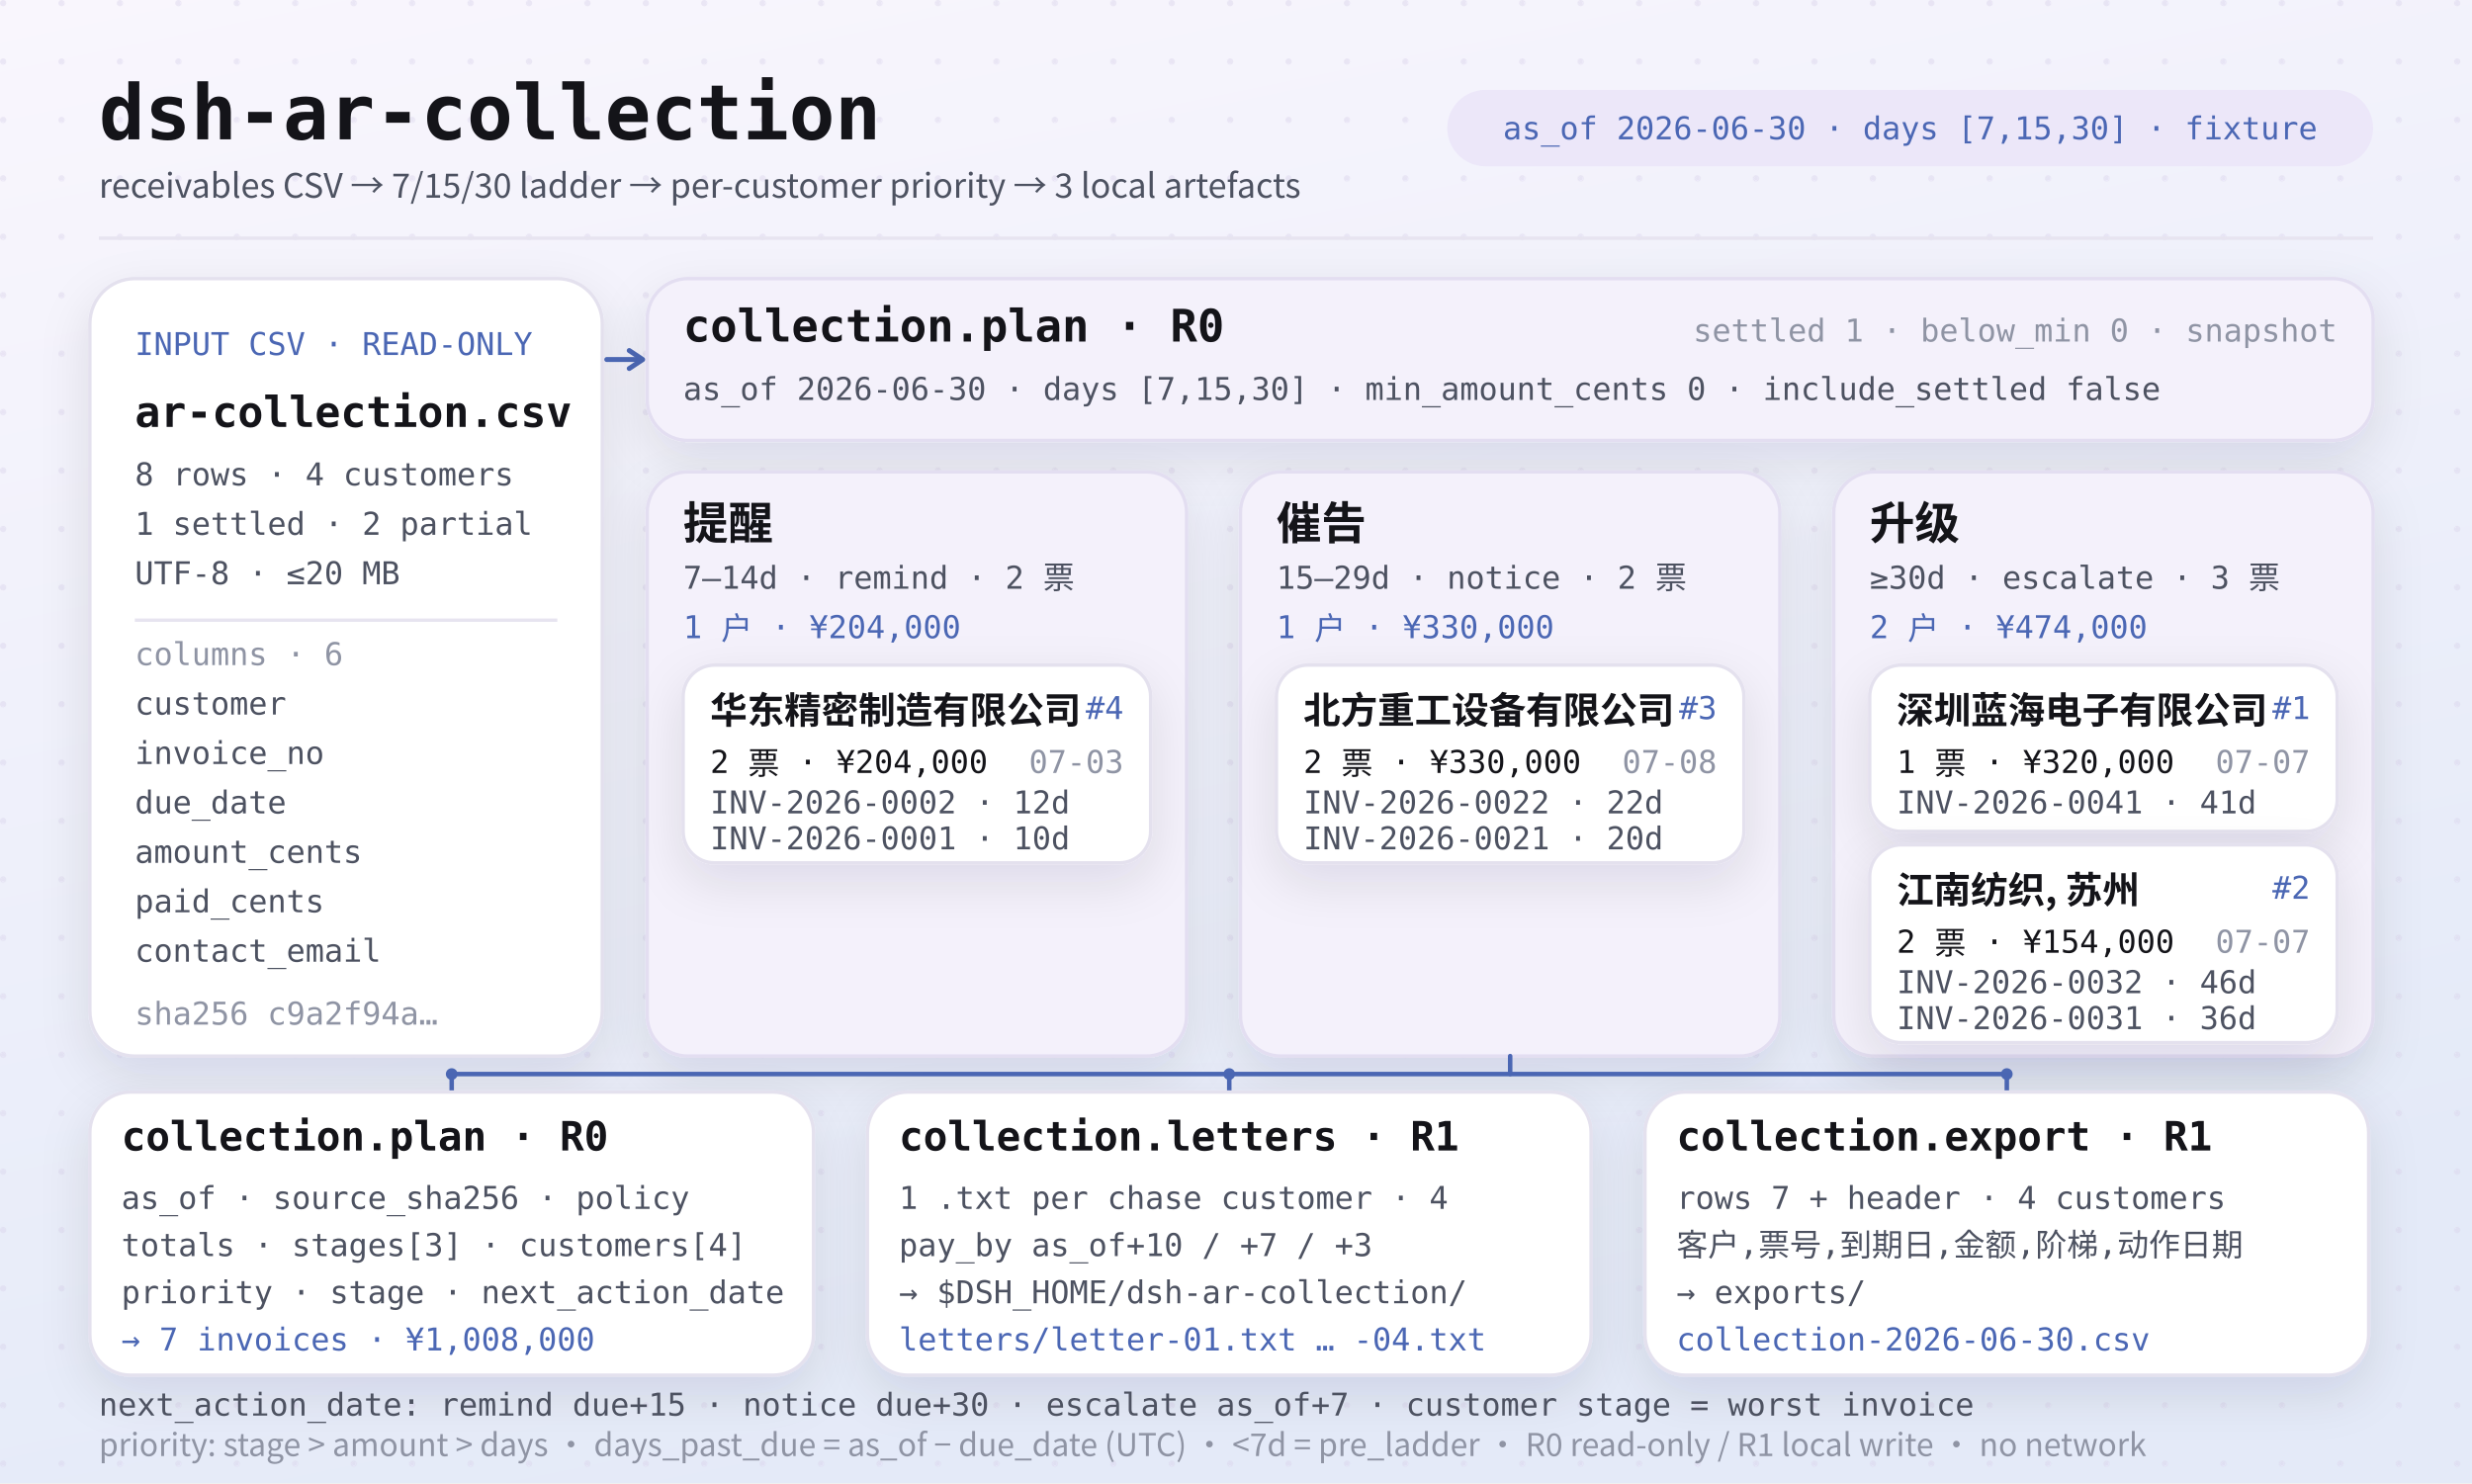
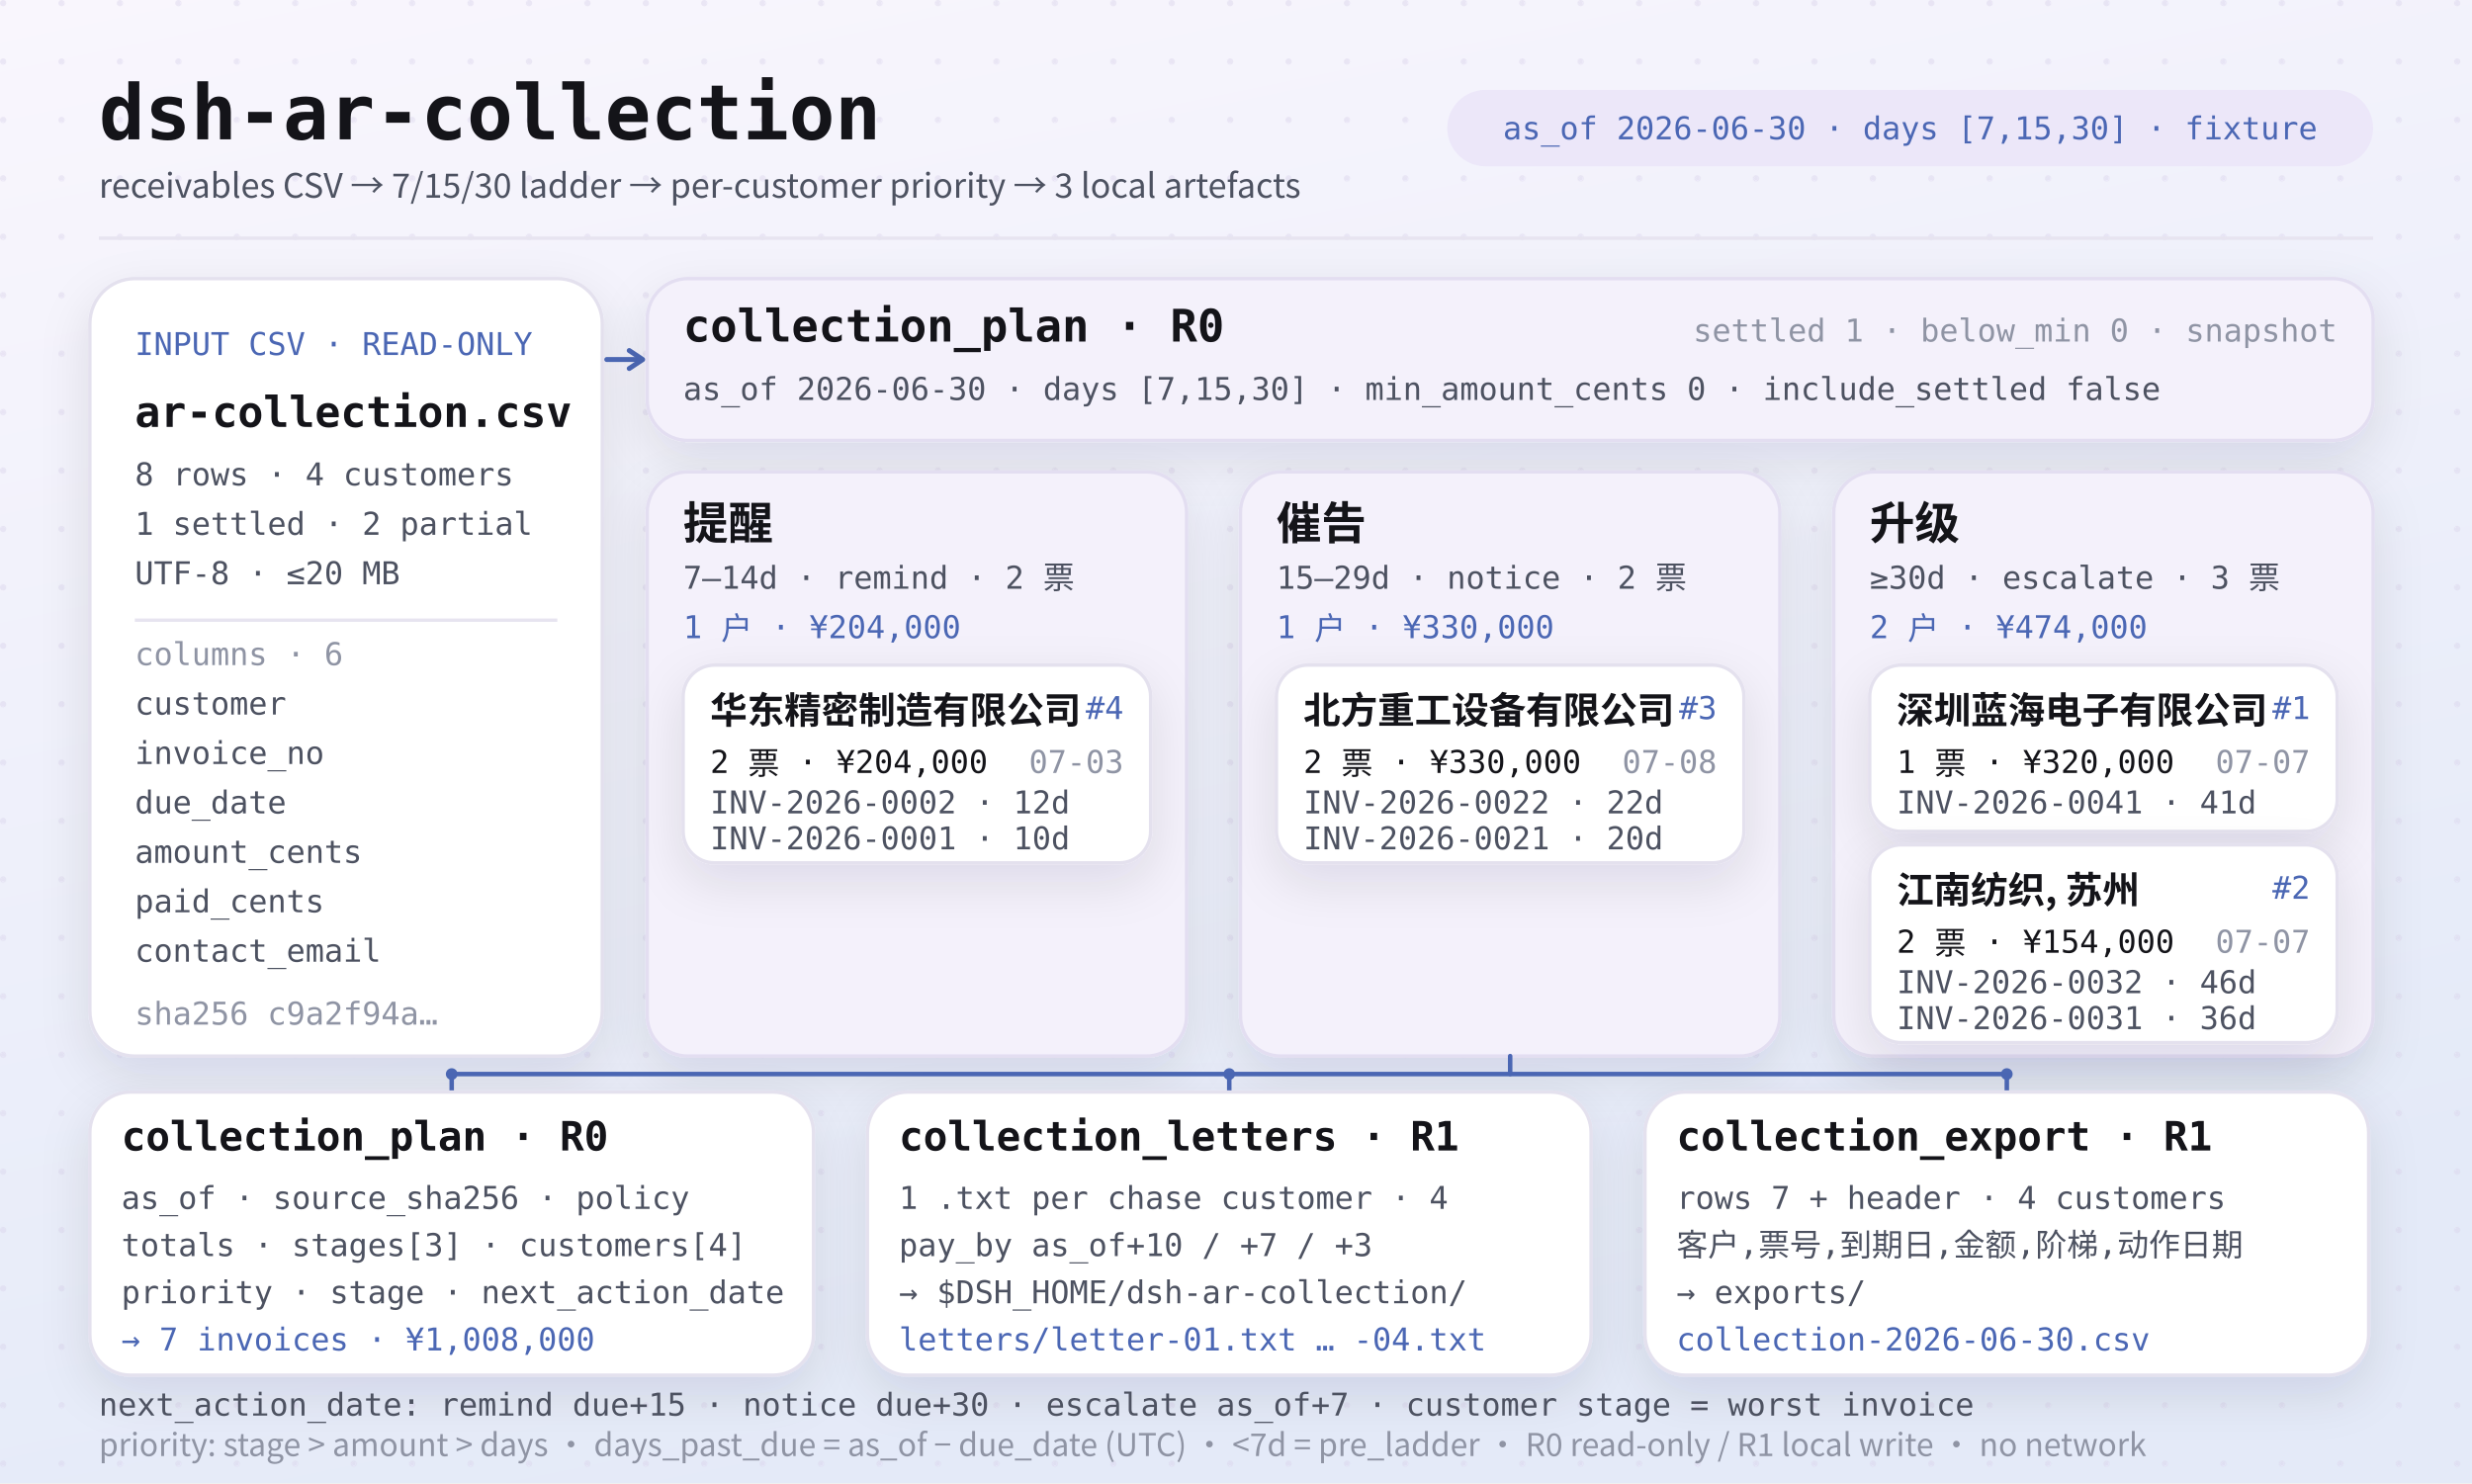
- <svg xmlns="http://www.w3.org/2000/svg" width="1100" height="660" viewBox="0 0 1100 660" role="img" aria-label="dsh-ar-collection structure: one read-only receivables CSV plus a policy feed collection.plan; the 7/15/30-day ladder places 7 overdue invoices into remind / notice / escalate columns and customers are ranked by stage, amount and days past due; three local artefacts follow - the plan report, 4 Chinese letter drafts and a 7-row collection-list CSV">
+ <svg xmlns="http://www.w3.org/2000/svg" width="1100" height="660" viewBox="0 0 1100 660" role="img" aria-label="dsh-ar-collection structure: one read-only receivables CSV plus a policy feed collection_plan; the 7/15/30-day ladder places 7 overdue invoices into remind / notice / escalate columns and customers are ranked by stage, amount and days past due; three local artefacts follow - the plan report, 4 Chinese letter drafts and a 7-row collection-list CSV">
  <defs>
    <linearGradient id="bg" x1="0" y1="0" x2="0.35" y2="1">
      <stop offset="0" stop-color="#f9f6fd" />
      <stop offset="1" stop-color="#e4eaf8" />
    </linearGradient>
    <filter id="soft" x="-30%" y="-30%" width="160%" height="180%">
      <feDropShadow dx="0" dy="8" stdDeviation="11" flood-color="#1b1735" flood-opacity="0.10" />
    </filter>
    <pattern id="dots" width="26" height="26" patternUnits="userSpaceOnUse">
      <circle cx="1.4" cy="1.4" r="1.4" fill="#d9d3ea" />
    </pattern>
  </defs>
  <rect width="1100" height="660" fill="url(#bg)" />
  <rect width="1100" height="660" fill="url(#dots)" opacity=".45" />
  <text x="44" y="62" fill="#141419" font-family="Consolas, ui-monospace, SFMono-Regular, Menlo, monospace" font-size="34" font-weight="700">dsh-ar-collection</text>
  <text x="44" y="88" fill="#4d5261" font-family="'Microsoft YaHei', 'PingFang SC', 'Noto Sans CJK SC', 'Segoe UI', system-ui, sans-serif" font-size="15">receivables CSV → 7/15/30 ladder → per-customer priority → 3 local artefacts</text>
  <rect x="644" y="40" width="412" height="34" rx="17" fill="#ece7f9" />
  <text x="850" y="62" fill="#4B67B4" font-family="Consolas, ui-monospace, SFMono-Regular, Menlo, monospace" font-size="14" text-anchor="middle">as_of 2026-06-30 · days [7,15,30] · fixture</text>
  <line x1="44" y1="106" x2="1056" y2="106" stroke="#e7e4f0" stroke-width="1.5" />
  <g filter="url(#soft)">
    <rect x="40" y="124" width="228" height="346" rx="20" fill="#ffffff" stroke="#e4e1ee" stroke-width="1.5" />
  </g>
  <text x="60" y="158" fill="#4B67B4" font-family="Consolas, ui-monospace, SFMono-Regular, Menlo, monospace" font-size="14">INPUT CSV · READ-ONLY</text>
  <text x="60" y="190" fill="#141419" font-family="Consolas, ui-monospace, SFMono-Regular, Menlo, monospace" font-size="19" font-weight="700">ar-collection.csv</text>
  <text x="60" y="216" fill="#4d5261" font-family="Consolas, ui-monospace, SFMono-Regular, Menlo, monospace" font-size="14">8 rows · 4 customers</text>
  <text x="60" y="238" fill="#4d5261" font-family="Consolas, ui-monospace, SFMono-Regular, Menlo, monospace" font-size="14">1 settled · 2 partial</text>
  <text x="60" y="260" fill="#4d5261" font-family="Consolas, ui-monospace, SFMono-Regular, Menlo, monospace" font-size="14">UTF-8 · ≤20 MB</text>
  <line x1="60" y1="276" x2="248" y2="276" stroke="#e7e4f0" stroke-width="1.5" />
  <text x="60" y="296" fill="#8f94a4" font-family="Consolas, ui-monospace, SFMono-Regular, Menlo, monospace" font-size="14">columns · 6</text>
  <text x="60" y="318" fill="#4d5261" font-family="Consolas, ui-monospace, SFMono-Regular, Menlo, monospace" font-size="14">customer</text>
  <text x="60" y="340" fill="#4d5261" font-family="Consolas, ui-monospace, SFMono-Regular, Menlo, monospace" font-size="14">invoice_no</text>
  <text x="60" y="362" fill="#4d5261" font-family="Consolas, ui-monospace, SFMono-Regular, Menlo, monospace" font-size="14">due_date</text>
  <text x="60" y="384" fill="#4d5261" font-family="Consolas, ui-monospace, SFMono-Regular, Menlo, monospace" font-size="14">amount_cents</text>
  <text x="60" y="406" fill="#4d5261" font-family="Consolas, ui-monospace, SFMono-Regular, Menlo, monospace" font-size="14">paid_cents</text>
  <text x="60" y="428" fill="#4d5261" font-family="Consolas, ui-monospace, SFMono-Regular, Menlo, monospace" font-size="14">contact_email</text>
  <text x="60" y="456" fill="#8f94a4" font-family="Consolas, ui-monospace, SFMono-Regular, Menlo, monospace" font-size="14">sha256 c9a2f94a…</text>
  <path d="M270 160 H284" fill="none" stroke="#4B67B4" stroke-width="2.2" stroke-linecap="round" stroke-linejoin="round" />
  <path d="M280 156 L286 160 L280 164" fill="none" stroke="#4B67B4" stroke-width="2.2" stroke-linecap="round" stroke-linejoin="round" />
  <g filter="url(#soft)">
    <rect x="288" y="124" width="768" height="72" rx="18" fill="#f4f1fb" stroke="#e3def1" stroke-width="1.5" />
  </g>
-   <text x="304" y="152" fill="#141419" font-family="Consolas, ui-monospace, SFMono-Regular, Menlo, monospace" font-size="20" font-weight="700">collection.plan · R0</text>
+   <text x="304" y="152" fill="#141419" font-family="Consolas, ui-monospace, SFMono-Regular, Menlo, monospace" font-size="20" font-weight="700">collection_plan · R0</text>
  <text x="304" y="178" fill="#4d5261" font-family="Consolas, ui-monospace, SFMono-Regular, Menlo, monospace" font-size="14">as_of 2026-06-30 · days [7,15,30] · min_amount_cents 0 · include_settled false</text>
  <text x="1040" y="152" fill="#8f94a4" font-family="Consolas, ui-monospace, SFMono-Regular, Menlo, monospace" font-size="14" text-anchor="end">settled 1 · below_min 0 · snapshot</text>
  <g filter="url(#soft)">
    <rect x="288" y="210" width="240" height="260" rx="18" fill="#f4f1fb" stroke="#e3def1" stroke-width="1.5" />
  </g>
  <text x="304" y="240" fill="#141419" font-family="'Microsoft YaHei', 'PingFang SC', 'Noto Sans CJK SC', 'Segoe UI', system-ui, sans-serif" font-size="20" font-weight="700">提醒</text>
  <text x="304" y="262" fill="#4d5261" font-family="Consolas, ui-monospace, SFMono-Regular, Menlo, monospace" font-size="14">7–14d · remind · 2 票</text>
  <text x="304" y="284" fill="#4B67B4" font-family="Consolas, ui-monospace, SFMono-Regular, Menlo, monospace" font-size="14">1 户 · ¥204,000</text>
  <g filter="url(#soft)">
    <rect x="304" y="296" width="208" height="88" rx="14" fill="#ffffff" stroke="#e4e1ee" stroke-width="1.5" />
  </g>
  <text x="316" y="322" fill="#141419" font-family="'Microsoft YaHei', 'PingFang SC', 'Noto Sans CJK SC', 'Segoe UI', system-ui, sans-serif" font-size="16.5" font-weight="700">华东精密制造有限公司</text>
  <text x="500" y="320" fill="#4B67B4" font-family="Consolas, ui-monospace, SFMono-Regular, Menlo, monospace" font-size="14" text-anchor="end">#4</text>
  <text x="316" y="344" fill="#141419" font-family="Consolas, ui-monospace, SFMono-Regular, Menlo, monospace" font-size="14">2 票 · ¥204,000</text>
  <text x="500" y="344" fill="#8f94a4" font-family="Consolas, ui-monospace, SFMono-Regular, Menlo, monospace" font-size="14" text-anchor="end">07-03</text>
  <text x="316" y="362" fill="#4d5261" font-family="Consolas, ui-monospace, SFMono-Regular, Menlo, monospace" font-size="14">INV-2026-0002 · 12d</text>
  <text x="316" y="378" fill="#4d5261" font-family="Consolas, ui-monospace, SFMono-Regular, Menlo, monospace" font-size="14">INV-2026-0001 · 10d</text>
  <g filter="url(#soft)">
    <rect x="552" y="210" width="240" height="260" rx="18" fill="#f4f1fb" stroke="#e3def1" stroke-width="1.5" />
  </g>
  <text x="568" y="240" fill="#141419" font-family="'Microsoft YaHei', 'PingFang SC', 'Noto Sans CJK SC', 'Segoe UI', system-ui, sans-serif" font-size="20" font-weight="700">催告</text>
  <text x="568" y="262" fill="#4d5261" font-family="Consolas, ui-monospace, SFMono-Regular, Menlo, monospace" font-size="14">15–29d · notice · 2 票</text>
  <text x="568" y="284" fill="#4B67B4" font-family="Consolas, ui-monospace, SFMono-Regular, Menlo, monospace" font-size="14">1 户 · ¥330,000</text>
  <g filter="url(#soft)">
    <rect x="568" y="296" width="208" height="88" rx="14" fill="#ffffff" stroke="#e4e1ee" stroke-width="1.5" />
  </g>
  <text x="580" y="322" fill="#141419" font-family="'Microsoft YaHei', 'PingFang SC', 'Noto Sans CJK SC', 'Segoe UI', system-ui, sans-serif" font-size="16.5" font-weight="700">北方重工设备有限公司</text>
  <text x="764" y="320" fill="#4B67B4" font-family="Consolas, ui-monospace, SFMono-Regular, Menlo, monospace" font-size="14" text-anchor="end">#3</text>
  <text x="580" y="344" fill="#141419" font-family="Consolas, ui-monospace, SFMono-Regular, Menlo, monospace" font-size="14">2 票 · ¥330,000</text>
  <text x="764" y="344" fill="#8f94a4" font-family="Consolas, ui-monospace, SFMono-Regular, Menlo, monospace" font-size="14" text-anchor="end">07-08</text>
  <text x="580" y="362" fill="#4d5261" font-family="Consolas, ui-monospace, SFMono-Regular, Menlo, monospace" font-size="14">INV-2026-0022 · 22d</text>
  <text x="580" y="378" fill="#4d5261" font-family="Consolas, ui-monospace, SFMono-Regular, Menlo, monospace" font-size="14">INV-2026-0021 · 20d</text>
  <g filter="url(#soft)">
    <rect x="816" y="210" width="240" height="260" rx="18" fill="#f4f1fb" stroke="#e3def1" stroke-width="1.5" />
  </g>
  <text x="832" y="240" fill="#141419" font-family="'Microsoft YaHei', 'PingFang SC', 'Noto Sans CJK SC', 'Segoe UI', system-ui, sans-serif" font-size="20" font-weight="700">升级</text>
  <text x="832" y="262" fill="#4d5261" font-family="Consolas, ui-monospace, SFMono-Regular, Menlo, monospace" font-size="14">≥30d · escalate · 3 票</text>
  <text x="832" y="284" fill="#4B67B4" font-family="Consolas, ui-monospace, SFMono-Regular, Menlo, monospace" font-size="14">2 户 · ¥474,000</text>
  <g filter="url(#soft)">
    <rect x="832" y="296" width="208" height="74" rx="14" fill="#ffffff" stroke="#e4e1ee" stroke-width="1.5" />
  </g>
  <text x="844" y="322" fill="#141419" font-family="'Microsoft YaHei', 'PingFang SC', 'Noto Sans CJK SC', 'Segoe UI', system-ui, sans-serif" font-size="16.5" font-weight="700">深圳蓝海电子有限公司</text>
  <text x="1028" y="320" fill="#4B67B4" font-family="Consolas, ui-monospace, SFMono-Regular, Menlo, monospace" font-size="14" text-anchor="end">#1</text>
  <text x="844" y="344" fill="#141419" font-family="Consolas, ui-monospace, SFMono-Regular, Menlo, monospace" font-size="14">1 票 · ¥320,000</text>
  <text x="1028" y="344" fill="#8f94a4" font-family="Consolas, ui-monospace, SFMono-Regular, Menlo, monospace" font-size="14" text-anchor="end">07-07</text>
  <text x="844" y="362" fill="#4d5261" font-family="Consolas, ui-monospace, SFMono-Regular, Menlo, monospace" font-size="14">INV-2026-0041 · 41d</text>
  <g filter="url(#soft)">
    <rect x="832" y="376" width="208" height="88" rx="14" fill="#ffffff" stroke="#e4e1ee" stroke-width="1.5" />
  </g>
  <text x="844" y="402" fill="#141419" font-family="'Microsoft YaHei', 'PingFang SC', 'Noto Sans CJK SC', 'Segoe UI', system-ui, sans-serif" font-size="16.5" font-weight="700">江南纺织, 苏州</text>
  <text x="1028" y="400" fill="#4B67B4" font-family="Consolas, ui-monospace, SFMono-Regular, Menlo, monospace" font-size="14" text-anchor="end">#2</text>
  <text x="844" y="424" fill="#141419" font-family="Consolas, ui-monospace, SFMono-Regular, Menlo, monospace" font-size="14">2 票 · ¥154,000</text>
  <text x="1028" y="424" fill="#8f94a4" font-family="Consolas, ui-monospace, SFMono-Regular, Menlo, monospace" font-size="14" text-anchor="end">07-07</text>
  <text x="844" y="442" fill="#4d5261" font-family="Consolas, ui-monospace, SFMono-Regular, Menlo, monospace" font-size="14">INV-2026-0032 · 46d</text>
  <text x="844" y="458" fill="#4d5261" font-family="Consolas, ui-monospace, SFMono-Regular, Menlo, monospace" font-size="14">INV-2026-0031 · 36d</text>
  <path d="M672 470 V478" fill="none" stroke="#4B67B4" stroke-width="2" stroke-linecap="round" stroke-linejoin="round" />
  <path d="M201 478 H893" fill="none" stroke="#4B67B4" stroke-width="2" stroke-linecap="round" stroke-linejoin="round" />
  <path d="M201 478 V486" fill="none" stroke="#4B67B4" stroke-width="2" stroke-linecap="round" stroke-linejoin="round" />
  <path d="M547 478 V486" fill="none" stroke="#4B67B4" stroke-width="2" stroke-linecap="round" stroke-linejoin="round" />
  <path d="M893 478 V486" fill="none" stroke="#4B67B4" stroke-width="2" stroke-linecap="round" stroke-linejoin="round" />
  <circle cx="201" cy="478" r="2.6" fill="#4B67B4" />
  <circle cx="547" cy="478" r="2.6" fill="#4B67B4" />
  <circle cx="893" cy="478" r="2.6" fill="#4B67B4" />
  <g filter="url(#soft)">
    <rect x="40" y="486" width="322" height="126" rx="18" fill="#ffffff" stroke="#e4e1ee" stroke-width="1.5" />
  </g>
-   <text x="54" y="512" fill="#141419" font-family="Consolas, ui-monospace, SFMono-Regular, Menlo, monospace" font-size="18" font-weight="700">collection.plan · R0</text>
+   <text x="54" y="512" fill="#141419" font-family="Consolas, ui-monospace, SFMono-Regular, Menlo, monospace" font-size="18" font-weight="700">collection_plan · R0</text>
  <text x="54" y="538" fill="#4d5261" font-family="Consolas, ui-monospace, SFMono-Regular, Menlo, monospace" font-size="14">as_of · source_sha256 · policy</text>
  <text x="54" y="559" fill="#4d5261" font-family="Consolas, ui-monospace, SFMono-Regular, Menlo, monospace" font-size="14">totals · stages[3] · customers[4]</text>
  <text x="54" y="580" fill="#4d5261" font-family="Consolas, ui-monospace, SFMono-Regular, Menlo, monospace" font-size="14">priority · stage · next_action_date</text>
  <text x="54" y="601" fill="#4B67B4" font-family="Consolas, ui-monospace, SFMono-Regular, Menlo, monospace" font-size="14">→ 7 invoices · ¥1,008,000</text>
  <g filter="url(#soft)">
    <rect x="386" y="486" width="322" height="126" rx="18" fill="#ffffff" stroke="#e4e1ee" stroke-width="1.5" />
  </g>
-   <text x="400" y="512" fill="#141419" font-family="Consolas, ui-monospace, SFMono-Regular, Menlo, monospace" font-size="18" font-weight="700">collection.letters · R1</text>
+   <text x="400" y="512" fill="#141419" font-family="Consolas, ui-monospace, SFMono-Regular, Menlo, monospace" font-size="18" font-weight="700">collection_letters · R1</text>
  <text x="400" y="538" fill="#4d5261" font-family="Consolas, ui-monospace, SFMono-Regular, Menlo, monospace" font-size="14">1 .txt per chase customer · 4</text>
  <text x="400" y="559" fill="#4d5261" font-family="Consolas, ui-monospace, SFMono-Regular, Menlo, monospace" font-size="14">pay_by as_of+10 / +7 / +3</text>
  <text x="400" y="580" fill="#4d5261" font-family="Consolas, ui-monospace, SFMono-Regular, Menlo, monospace" font-size="14">→ $DSH_HOME/dsh-ar-collection/</text>
  <text x="400" y="601" fill="#4B67B4" font-family="Consolas, ui-monospace, SFMono-Regular, Menlo, monospace" font-size="14">letters/letter-01.txt … -04.txt</text>
  <g filter="url(#soft)">
    <rect x="732" y="486" width="322" height="126" rx="18" fill="#ffffff" stroke="#e4e1ee" stroke-width="1.5" />
  </g>
-   <text x="746" y="512" fill="#141419" font-family="Consolas, ui-monospace, SFMono-Regular, Menlo, monospace" font-size="18" font-weight="700">collection.export · R1</text>
+   <text x="746" y="512" fill="#141419" font-family="Consolas, ui-monospace, SFMono-Regular, Menlo, monospace" font-size="18" font-weight="700">collection_export · R1</text>
  <text x="746" y="538" fill="#4d5261" font-family="Consolas, ui-monospace, SFMono-Regular, Menlo, monospace" font-size="14">rows 7 + header · 4 customers</text>
  <text x="746" y="559" fill="#4d5261" font-family="Consolas, ui-monospace, SFMono-Regular, Menlo, monospace" font-size="14">客户,票号,到期日,金额,阶梯,动作日期</text>
  <text x="746" y="580" fill="#4d5261" font-family="Consolas, ui-monospace, SFMono-Regular, Menlo, monospace" font-size="14">→ exports/</text>
  <text x="746" y="601" fill="#4B67B4" font-family="Consolas, ui-monospace, SFMono-Regular, Menlo, monospace" font-size="14">collection-2026-06-30.csv</text>
  <text x="44" y="630" fill="#4d5261" font-family="Consolas, ui-monospace, SFMono-Regular, Menlo, monospace" font-size="14">next_action_date: remind due+15 · notice due+30 · escalate as_of+7 · customer stage = worst invoice</text>
  <text x="44" y="648" fill="#8f94a4" font-family="'Microsoft YaHei', 'PingFang SC', 'Noto Sans CJK SC', 'Segoe UI', system-ui, sans-serif" font-size="14">priority: stage &gt; amount &gt; days · days_past_due = as_of − due_date (UTC) · &lt;7d = pre_ladder · R0 read-only / R1 local write · no network</text>
</svg>
